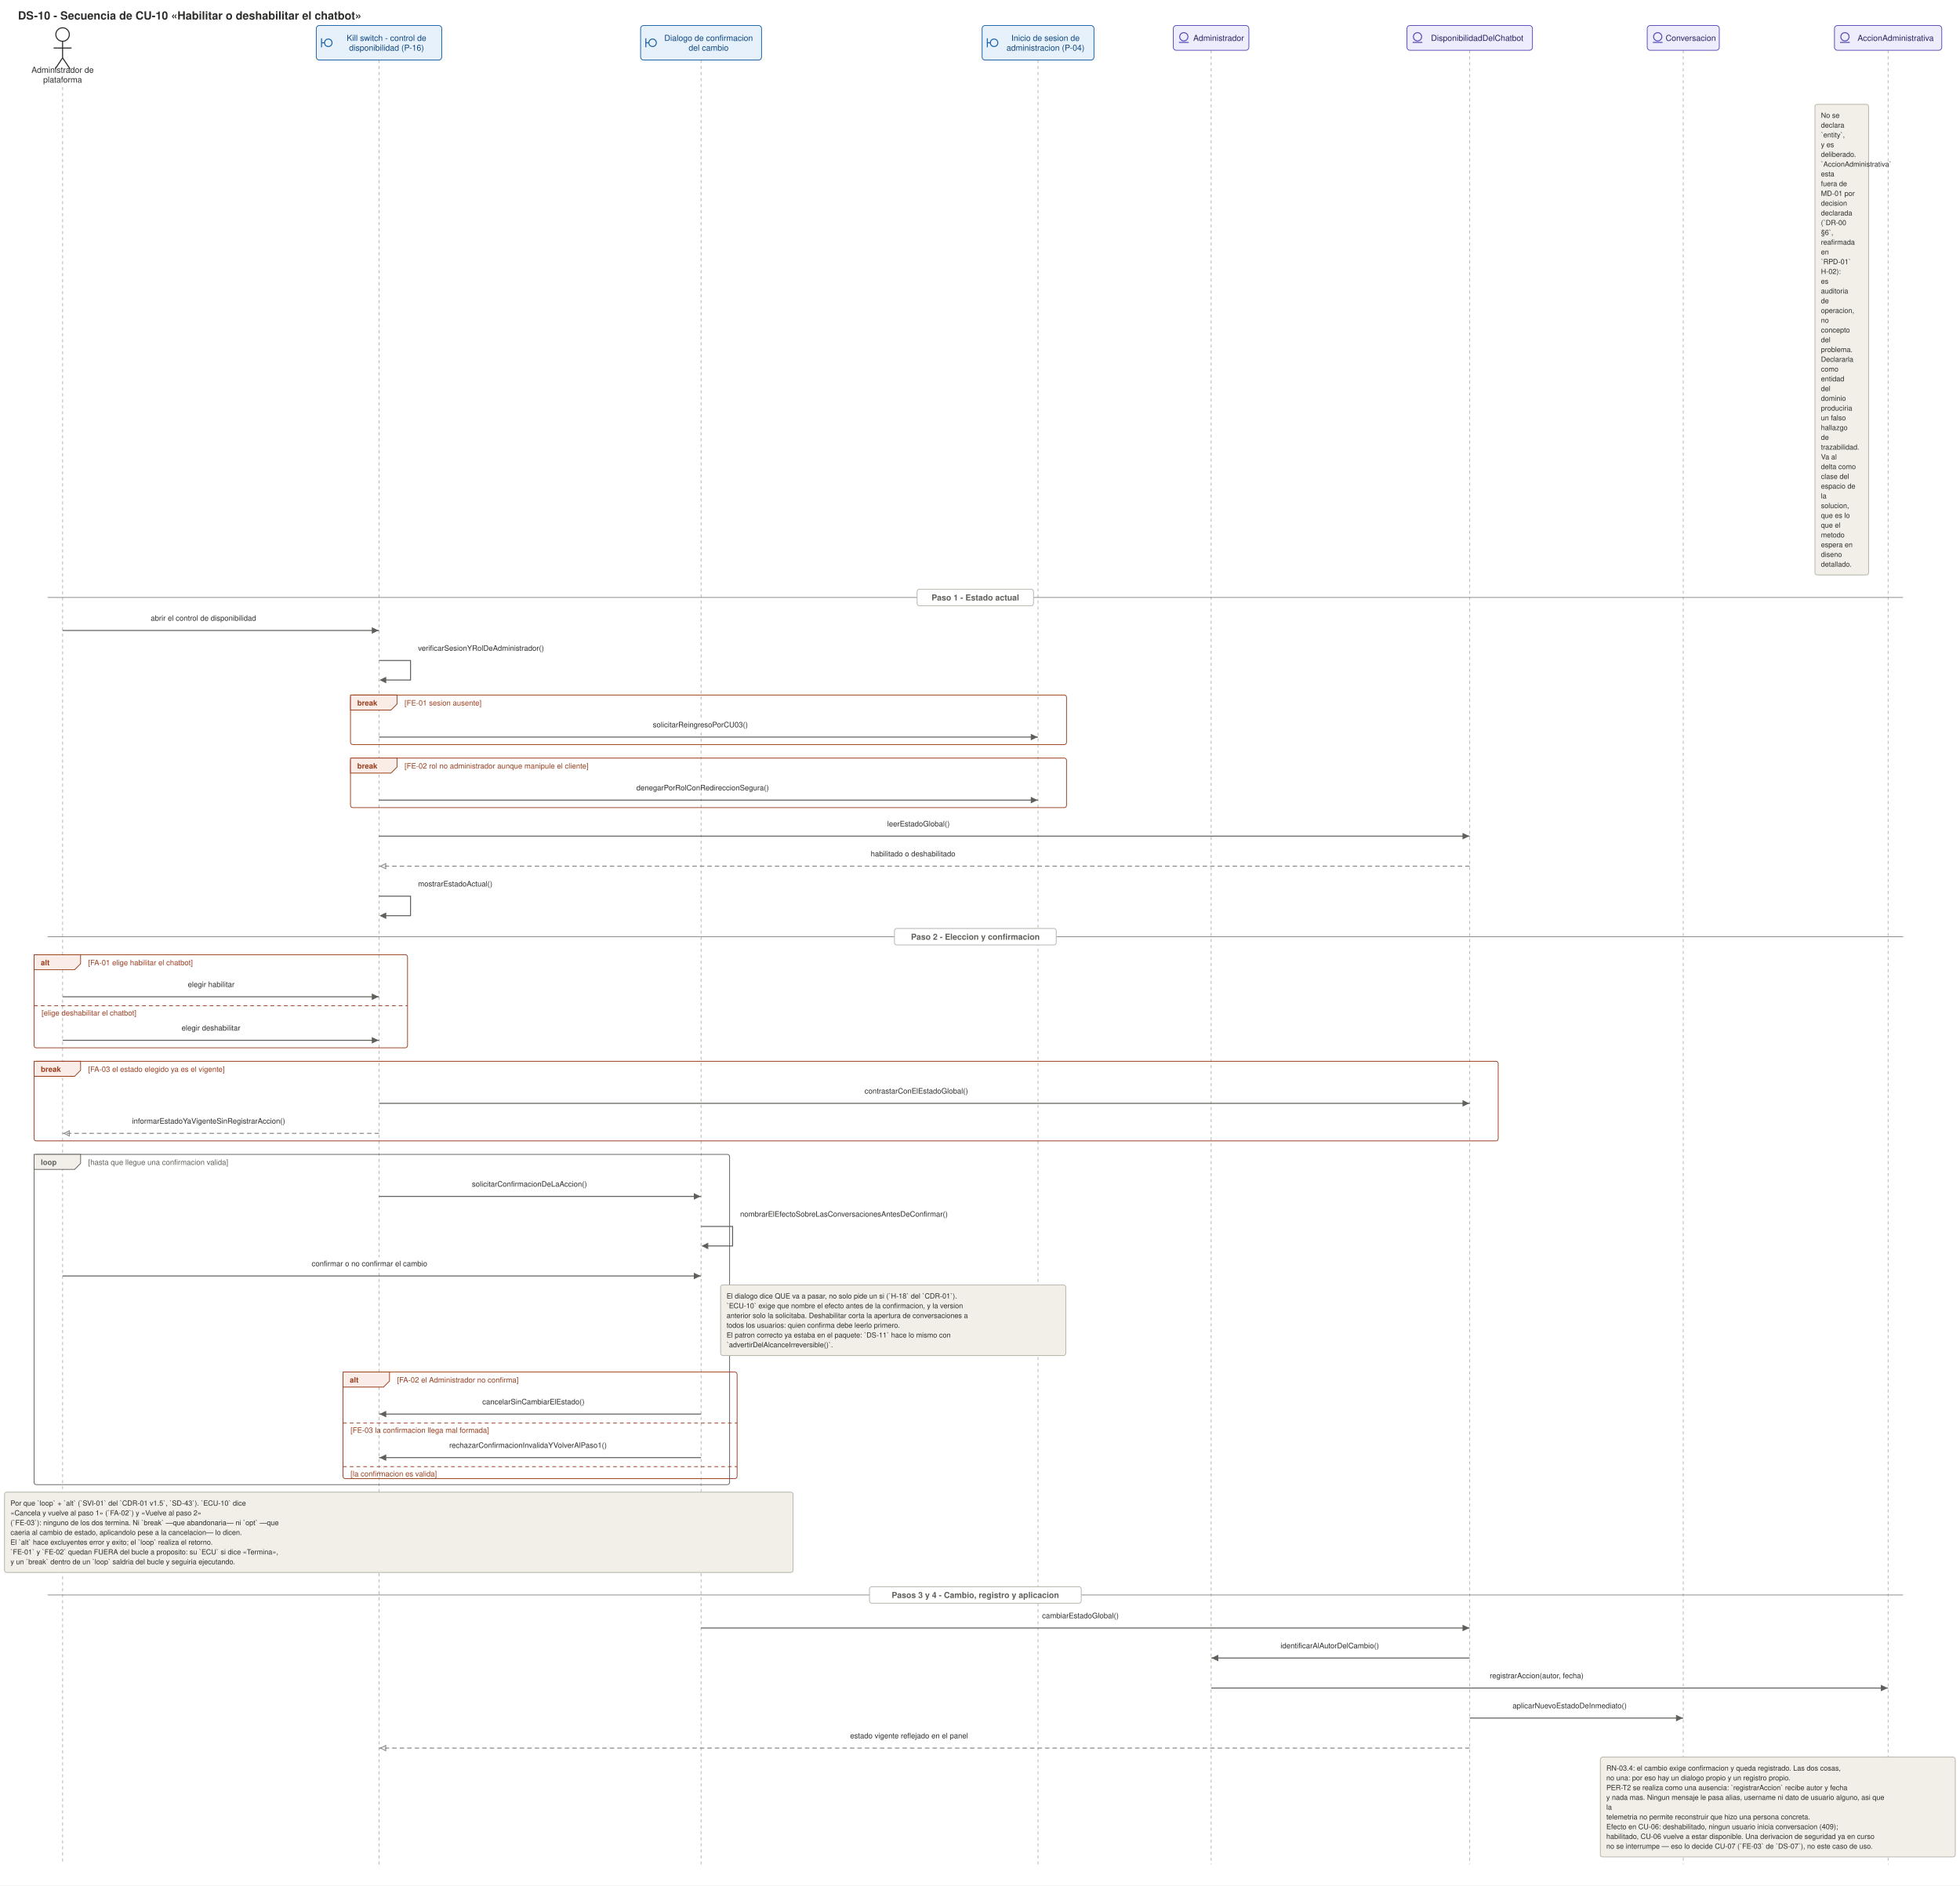
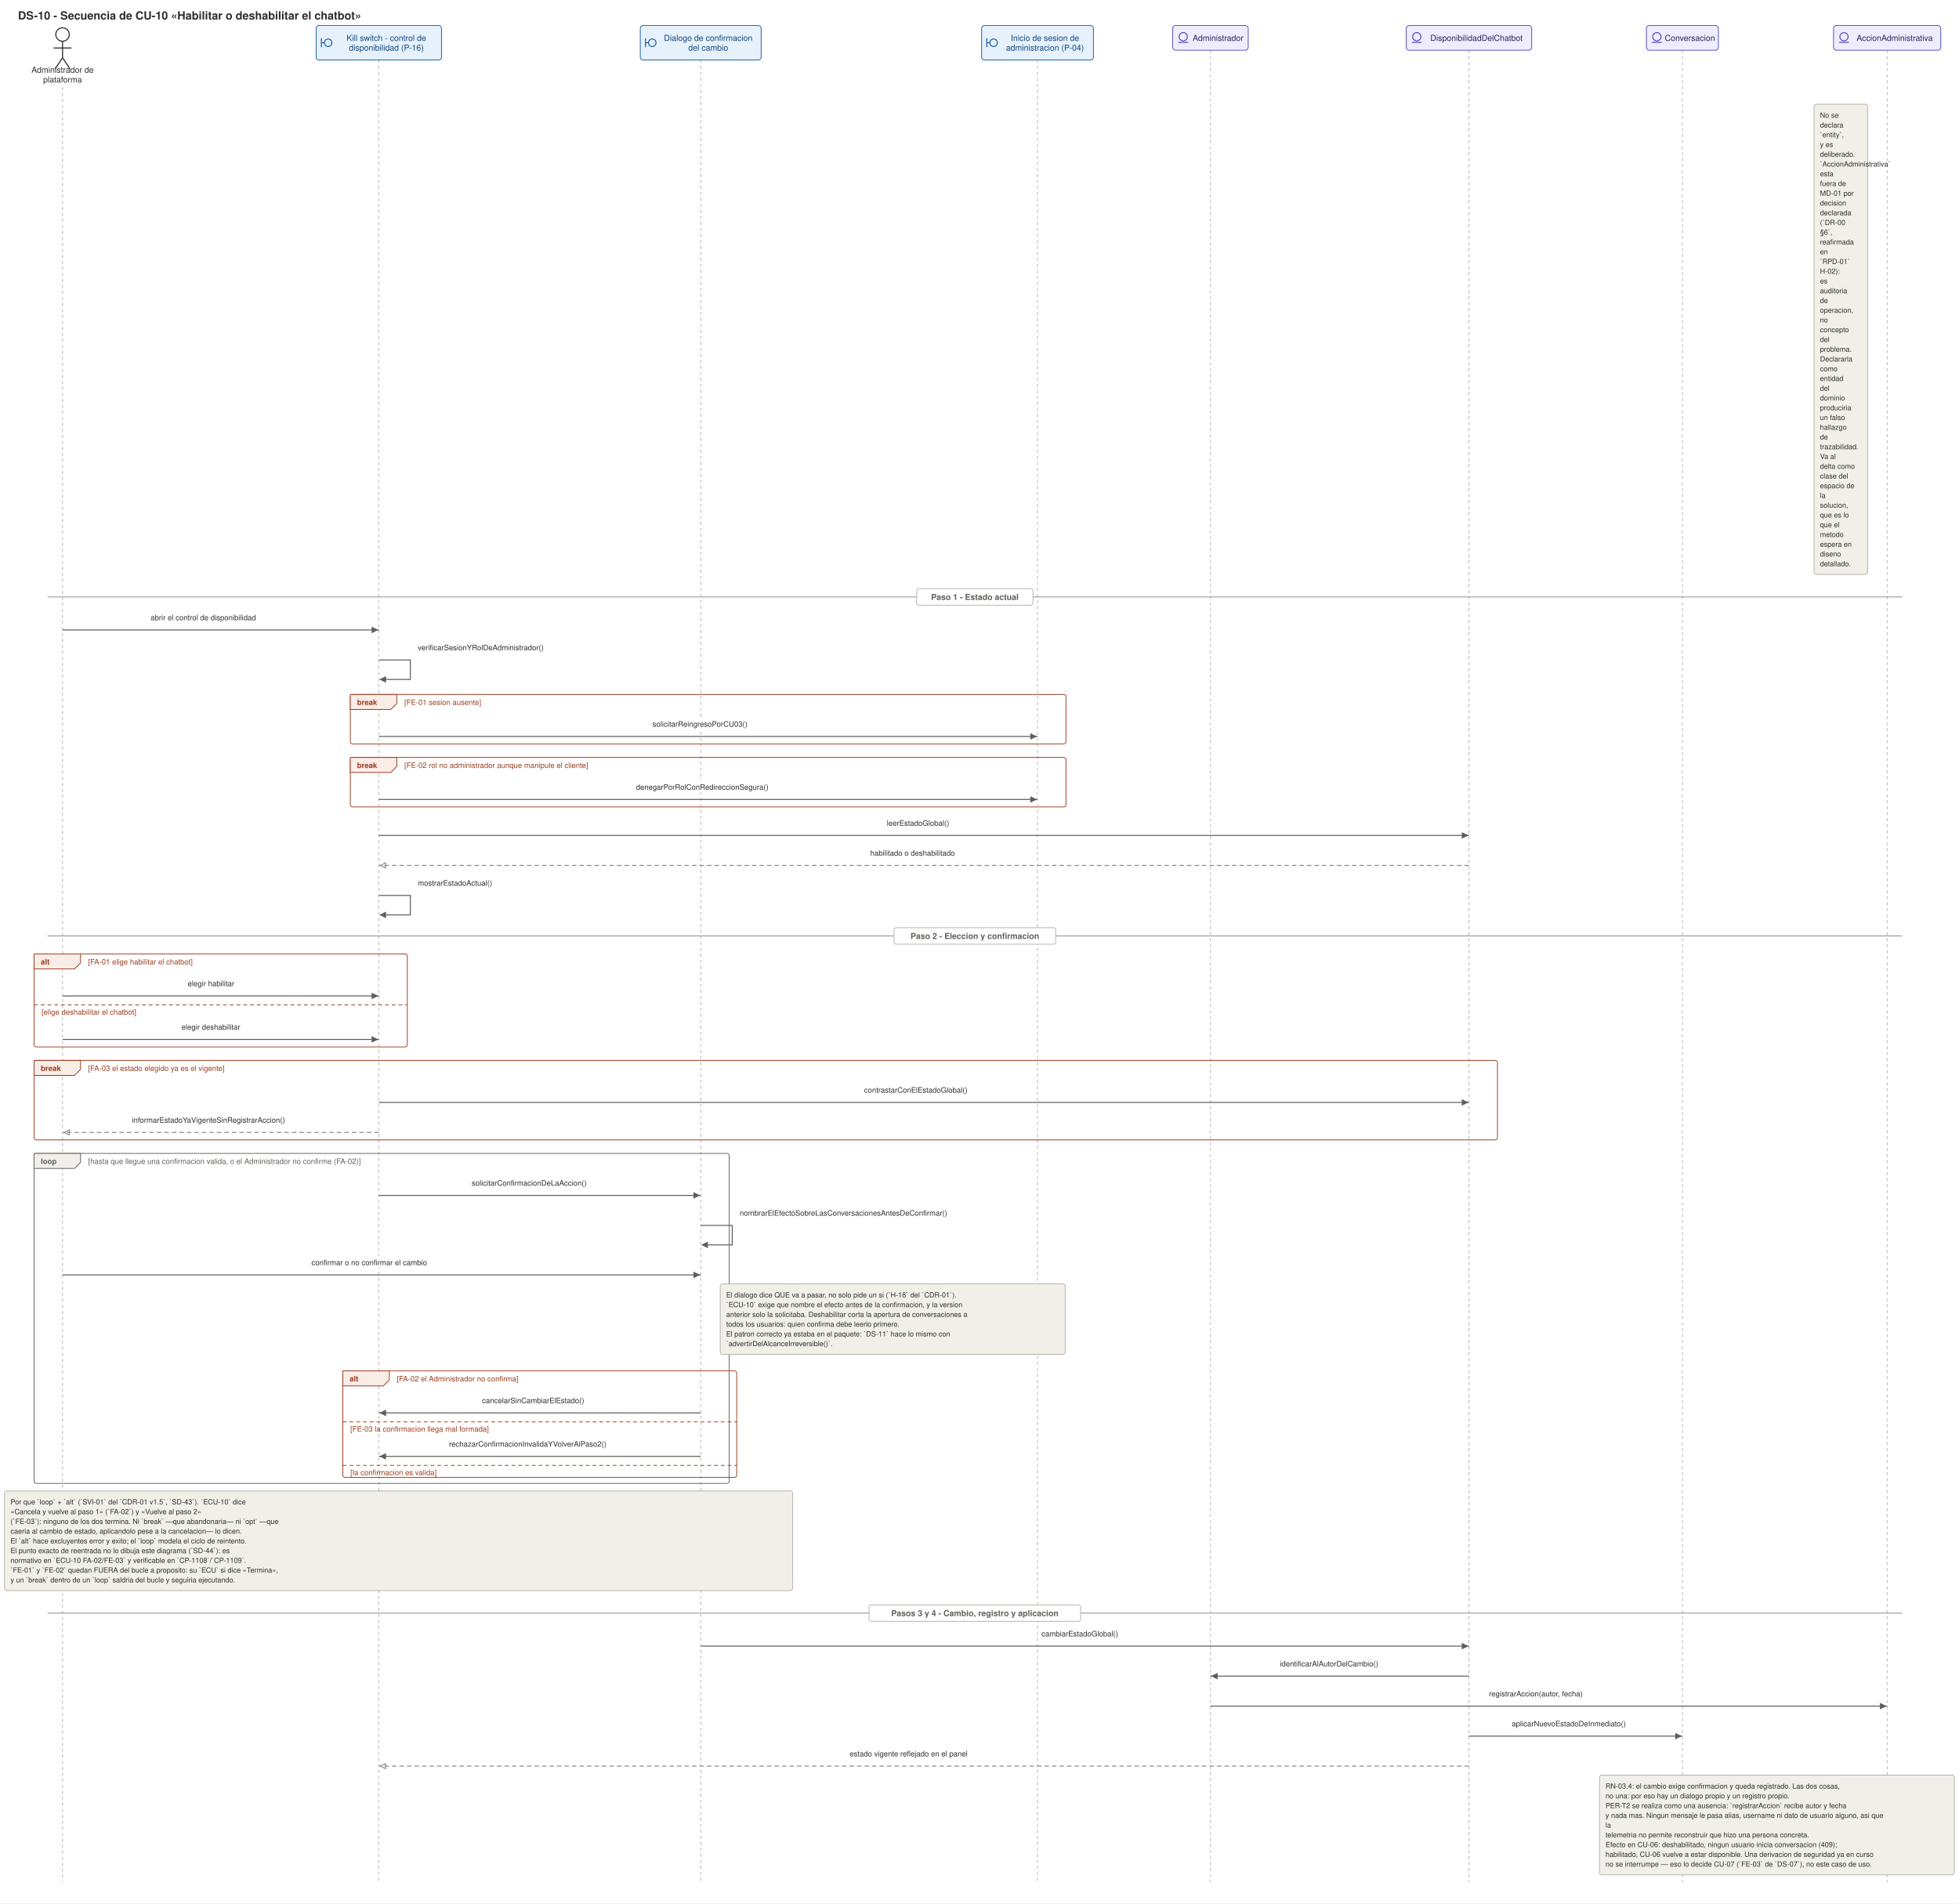
- <svg xmlns="http://www.w3.org/2000/svg" viewBox="0 0 2612 2512" width="2612" height="2512" role="img" aria-labelledby="t d" font-family="Segoe UI, Helvetica, Arial, sans-serif">
-   <rect x="0" y="0" width="2612" height="2512" fill="#FFFFFF" />
+ <svg xmlns="http://www.w3.org/2000/svg" viewBox="0 0 2612 2538" width="2612" height="2538" role="img" aria-labelledby="t d" font-family="Segoe UI, Helvetica, Arial, sans-serif">
+   <rect x="0" y="0" width="2612" height="2538" fill="#FFFFFF" />
  <text x="24" y="26" font-size="15" font-weight="600" fill="#2C2C2A">DS-10 - Secuencia de CU-10 «Habilitar o deshabilitar el chatbot»</text>
-   <line x1="83.4" y1="116.0" x2="83.4" y2="2484.0" stroke="#B4B2A9" stroke-width="1" stroke-dasharray="4 4" />
-   <line x1="505.1" y1="80.0" x2="505.1" y2="2484.0" stroke="#B4B2A9" stroke-width="1" stroke-dasharray="4 4" />
-   <line x1="934.3" y1="80.0" x2="934.3" y2="2484.0" stroke="#B4B2A9" stroke-width="1" stroke-dasharray="4 4" />
-   <line x1="1383.3" y1="80.0" x2="1383.3" y2="2484.0" stroke="#B4B2A9" stroke-width="1" stroke-dasharray="4 4" />
-   <line x1="1614.0" y1="67.0" x2="1614.0" y2="2484.0" stroke="#B4B2A9" stroke-width="1" stroke-dasharray="4 4" />
-   <line x1="1958.6" y1="67.0" x2="1958.6" y2="2484.0" stroke="#B4B2A9" stroke-width="1" stroke-dasharray="4 4" />
-   <line x1="2243.2" y1="67.0" x2="2243.2" y2="2484.0" stroke="#B4B2A9" stroke-width="1" stroke-dasharray="4 4" />
-   <line x1="2516.2" y1="67.0" x2="2516.2" y2="2484.0" stroke="#B4B2A9" stroke-width="1" stroke-dasharray="4 4" />
+   <line x1="83.4" y1="116.0" x2="83.4" y2="2510.0" stroke="#B4B2A9" stroke-width="1" stroke-dasharray="4 4" />
+   <line x1="505.1" y1="80.0" x2="505.1" y2="2510.0" stroke="#B4B2A9" stroke-width="1" stroke-dasharray="4 4" />
+   <line x1="934.3" y1="80.0" x2="934.3" y2="2510.0" stroke="#B4B2A9" stroke-width="1" stroke-dasharray="4 4" />
+   <line x1="1383.3" y1="80.0" x2="1383.3" y2="2510.0" stroke="#B4B2A9" stroke-width="1" stroke-dasharray="4 4" />
+   <line x1="1614.0" y1="67.0" x2="1614.0" y2="2510.0" stroke="#B4B2A9" stroke-width="1" stroke-dasharray="4 4" />
+   <line x1="1958.6" y1="67.0" x2="1958.6" y2="2510.0" stroke="#B4B2A9" stroke-width="1" stroke-dasharray="4 4" />
+   <line x1="2243.2" y1="67.0" x2="2243.2" y2="2510.0" stroke="#B4B2A9" stroke-width="1" stroke-dasharray="4 4" />
+   <line x1="2516.2" y1="67.0" x2="2516.2" y2="2510.0" stroke="#B4B2A9" stroke-width="1" stroke-dasharray="4 4" />
  <rect x="467.1" y="926.0" width="954.2" height="66.0" fill="none" stroke="#993C1D" stroke-width="1" rx="3" />
  <polygon points="467.1,926 529.1,926 529.1,938 521.1,946 467.1,946" fill="#FAECE7" stroke="#993C1D" stroke-width="1" />
  <text x="476.1" y="940" font-size="10" font-weight="600" fill="#993C1D">break</text>
  <text x="539.1" y="940" font-size="10" fill="#993C1D">[FE-01 sesion ausente]</text>
  <rect x="467.1" y="1010.0" width="954.2" height="66.0" fill="none" stroke="#993C1D" stroke-width="1" rx="3" />
  <polygon points="467.1,1010 529.1,1010 529.1,1022 521.1,1030 467.1,1030" fill="#FAECE7" stroke="#993C1D" stroke-width="1" />
  <text x="476.1" y="1024" font-size="10" font-weight="600" fill="#993C1D">break</text>
  <text x="539.1" y="1024" font-size="10" fill="#993C1D">[FE-02 rol no administrador aunque manipule el cliente]</text>
  <rect x="45.4" y="1272.0" width="497.7" height="124.0" fill="none" stroke="#993C1D" stroke-width="1" rx="3" />
  <polygon points="45.4,1272 107.4,1272 107.4,1284 99.4,1292 45.4,1292" fill="#FAECE7" stroke="#993C1D" stroke-width="1" />
  <text x="54.4" y="1286" font-size="10" font-weight="600" fill="#993C1D">alt</text>
  <text x="117.4" y="1286" font-size="10" fill="#993C1D">[FA-01 elige habilitar el chatbot]</text>
  <line x1="45.4" y1="1340.0" x2="543.1" y2="1340.0" stroke="#993C1D" stroke-width="1" stroke-dasharray="5 4" />
  <text x="55.4" y="1353.0" font-size="10" fill="#993C1D">[elige deshabilitar el chatbot]</text>
  <rect x="45.4" y="1414.0" width="1951.2" height="106.0" fill="none" stroke="#993C1D" stroke-width="1" rx="3" />
  <polygon points="45.4,1414 107.4,1414 107.4,1426 99.4,1434 45.4,1434" fill="#FAECE7" stroke="#993C1D" stroke-width="1" />
  <text x="54.4" y="1428" font-size="10" font-weight="600" fill="#993C1D">break</text>
  <text x="117.4" y="1428" font-size="10" fill="#993C1D">[FA-03 el estado elegido ya es el vigente]</text>
  <rect x="45.4" y="1538.0" width="926.9" height="440.0" fill="none" stroke="#5F5E5A" stroke-width="1" rx="3" />
  <polygon points="45.4,1538 107.4,1538 107.4,1550 99.4,1558 45.4,1558" fill="#F1EFE8" stroke="#5F5E5A" stroke-width="1" />
  <text x="54.4" y="1552" font-size="10" font-weight="600" fill="#5F5E5A">loop</text>
-   <text x="117.4" y="1552" font-size="10" fill="#5F5E5A">[hasta que llegue una confirmacion valida]</text>
+   <text x="117.4" y="1552" font-size="10" fill="#5F5E5A">[hasta que llegue una confirmacion valida, o el Administrador no confirme (FA-02)]</text>
  <rect x="457.1" y="1828.0" width="525.2" height="142.0" fill="none" stroke="#993C1D" stroke-width="1" rx="3" />
  <polygon points="457.1,1828 519.1,1828 519.1,1840 511.1,1848 457.1,1848" fill="#FAECE7" stroke="#993C1D" stroke-width="1" />
  <text x="466.1" y="1842" font-size="10" font-weight="600" fill="#993C1D">alt</text>
  <text x="529.1" y="1842" font-size="10" fill="#993C1D">[FA-02 el Administrador no confirma]</text>
  <line x1="457.1" y1="1896.0" x2="982.3" y2="1896.0" stroke="#993C1D" stroke-width="1" stroke-dasharray="5 4" />
  <text x="467.1" y="1909.0" font-size="10" fill="#993C1D">[FE-03 la confirmacion llega mal formada]</text>
  <line x1="457.1" y1="1954.0" x2="982.3" y2="1954.0" stroke="#993C1D" stroke-width="1" stroke-dasharray="5 4" />
  <text x="467.1" y="1967.0" font-size="10" fill="#993C1D">[la confirmacion es valida]</text>
  <line x1="63.4" y1="796.0" x2="2536.2" y2="796.0" stroke="#8a8a8a" stroke-width="1" />
  <rect x="1222.2" y="785.0" width="155.1" height="22" rx="3" fill="#FFFFFF" stroke="#B4B2A9" stroke-width="1" />
  <text x="1299.8" y="800.0" font-size="11" font-weight="600" text-anchor="middle" fill="#5F5E5A">Paso 1 - Estado actual</text>
  <line x1="63.4" y1="1248.0" x2="2536.2" y2="1248.0" stroke="#8a8a8a" stroke-width="1" />
  <rect x="1192.0" y="1237.0" width="215.6" height="22" rx="3" fill="#FFFFFF" stroke="#B4B2A9" stroke-width="1" />
  <text x="1299.8" y="1252.0" font-size="11" font-weight="600" text-anchor="middle" fill="#5F5E5A">Paso 2 - Eleccion y confirmacion</text>
-   <line x1="63.4" y1="2125.0" x2="2536.2" y2="2125.0" stroke="#8a8a8a" stroke-width="1" />
-   <rect x="1158.7" y="2114.0" width="282.2" height="22" rx="3" fill="#FFFFFF" stroke="#B4B2A9" stroke-width="1" />
-   <text x="1299.8" y="2129.0" font-size="11" font-weight="600" text-anchor="middle" fill="#5F5E5A">Pasos 3 y 4 - Cambio, registro y aplicacion</text>
+   <line x1="63.4" y1="2151.0" x2="2536.2" y2="2151.0" stroke="#8a8a8a" stroke-width="1" />
+   <rect x="1158.7" y="2140.0" width="282.2" height="22" rx="3" fill="#FFFFFF" stroke="#B4B2A9" stroke-width="1" />
+   <text x="1299.8" y="2155.0" font-size="11" font-weight="600" text-anchor="middle" fill="#5F5E5A">Pasos 3 y 4 - Cambio, registro y aplicacion</text>
  <line x1="83.4" y1="840.0" x2="505.1" y2="840.0" stroke="#5F5E5A" stroke-width="1.3" />
  <polygon points="503.1,840 496.1,836.6 496.1,843.4" fill="#5F5E5A" stroke="#5F5E5A" stroke-width="1.2" />
  <rect x="196.8" y="815.0" width="195.0" height="15.0" fill="#FFFFFF" />
  <text x="200.8" y="827.0" font-size="10" fill="#2C2C2A">abrir el control de disponibilidad</text>
  <polyline points="505.1,880.0 547.1,880.0 547.1,906.0 514.1,906.0" fill="none" stroke="#5F5E5A" stroke-width="1.3" />
  <polygon points="507.1,906 514.1,902.6 514.1,909.4" fill="#5F5E5A" stroke="#5F5E5A" stroke-width="1.2" />
  <rect x="553.1" y="855.0" width="206.0" height="15.0" fill="#FFFFFF" />
  <text x="557.1" y="867.0" font-size="10" fill="#2C2C2A">verificarSesionYRolDeAdministrador()</text>
  <line x1="505.1" y1="982.0" x2="1383.3" y2="982.0" stroke="#5F5E5A" stroke-width="1.3" />
  <polygon points="1381.3,982 1374.3,978.6 1374.3,985.4" fill="#5F5E5A" stroke="#5F5E5A" stroke-width="1.2" />
  <rect x="866.0" y="957.0" width="156.5" height="15.0" fill="#FFFFFF" />
  <text x="870.0" y="969.0" font-size="10" fill="#2C2C2A">solicitarReingresoPorCU03()</text>
  <line x1="505.1" y1="1066.0" x2="1383.3" y2="1066.0" stroke="#5F5E5A" stroke-width="1.3" />
  <polygon points="1381.3,1066 1374.3,1062.6 1374.3,1069.4" fill="#5F5E5A" stroke="#5F5E5A" stroke-width="1.2" />
  <rect x="844.0" y="1041.0" width="200.5" height="15.0" fill="#FFFFFF" />
  <text x="848.0" y="1053.0" font-size="10" fill="#2C2C2A">denegarPorRolConRedireccionSegura()</text>
  <line x1="505.1" y1="1114.0" x2="1958.6" y2="1114.0" stroke="#5F5E5A" stroke-width="1.3" />
  <polygon points="1956.65,1114 1949.65,1110.6 1949.65,1117.4" fill="#5F5E5A" stroke="#5F5E5A" stroke-width="1.2" />
  <rect x="1178.4" y="1089.0" width="107.0" height="15.0" fill="#FFFFFF" />
  <text x="1182.4" y="1101.0" font-size="10" fill="#2C2C2A">leerEstadoGlobal()</text>
  <line x1="1958.6" y1="1154.0" x2="505.1" y2="1154.0" stroke="#8a8a8a" stroke-width="1.3" stroke-dasharray="6 4" />
  <polygon points="507.1,1154 514.1,1150.6 514.1,1157.4" fill="none" stroke="#8a8a8a" stroke-width="1.2" />
  <rect x="1156.4" y="1129.0" width="151.0" height="15.0" fill="#FFFFFF" />
  <text x="1160.4" y="1141.0" font-size="10" fill="#2C2C2A">habilitado o deshabilitado</text>
  <polyline points="505.1,1194.0 547.1,1194.0 547.1,1220.0 514.1,1220.0" fill="none" stroke="#5F5E5A" stroke-width="1.3" />
  <polygon points="507.1,1220 514.1,1216.6 514.1,1223.4" fill="#5F5E5A" stroke="#5F5E5A" stroke-width="1.2" />
  <rect x="553.1" y="1169.0" width="123.5" height="15.0" fill="#FFFFFF" />
  <text x="557.1" y="1181.0" font-size="10" fill="#2C2C2A">mostrarEstadoActual()</text>
  <line x1="83.4" y1="1328.0" x2="505.1" y2="1328.0" stroke="#5F5E5A" stroke-width="1.3" />
  <polygon points="503.1,1328 496.1,1324.6 496.1,1331.4" fill="#5F5E5A" stroke="#5F5E5A" stroke-width="1.2" />
  <rect x="246.3" y="1303.0" width="96.0" height="15.0" fill="#FFFFFF" />
  <text x="250.3" y="1315.0" font-size="10" fill="#2C2C2A">elegir habilitar</text>
  <line x1="83.4" y1="1386.0" x2="505.1" y2="1386.0" stroke="#5F5E5A" stroke-width="1.3" />
  <polygon points="503.1,1386 496.1,1382.6 496.1,1389.4" fill="#5F5E5A" stroke="#5F5E5A" stroke-width="1.2" />
  <rect x="238.0" y="1361.0" width="112.5" height="15.0" fill="#FFFFFF" />
  <text x="242.0" y="1373.0" font-size="10" fill="#2C2C2A">elegir deshabilitar</text>
  <line x1="505.1" y1="1470.0" x2="1958.6" y2="1470.0" stroke="#5F5E5A" stroke-width="1.3" />
  <polygon points="1956.65,1470 1949.65,1466.6 1949.65,1473.4" fill="#5F5E5A" stroke="#5F5E5A" stroke-width="1.2" />
  <rect x="1148.1" y="1445.0" width="167.5" height="15.0" fill="#FFFFFF" />
  <text x="1152.1" y="1457.0" font-size="10" fill="#2C2C2A">contrastarConElEstadoGlobal()</text>
  <line x1="505.1" y1="1510.0" x2="83.4" y2="1510.0" stroke="#8a8a8a" stroke-width="1.3" stroke-dasharray="6 4" />
  <polygon points="85.4,1510 92.4,1506.6 92.4,1513.4" fill="none" stroke="#8a8a8a" stroke-width="1.2" />
  <rect x="172.0" y="1485.0" width="244.5" height="15.0" fill="#FFFFFF" />
  <text x="176.0" y="1497.0" font-size="10" fill="#2C2C2A">informarEstadoYaVigenteSinRegistrarAccion()</text>
  <line x1="505.1" y1="1594.0" x2="934.3" y2="1594.0" stroke="#5F5E5A" stroke-width="1.3" />
  <polygon points="932.25,1594 925.25,1590.6 925.25,1597.4" fill="#5F5E5A" stroke="#5F5E5A" stroke-width="1.2" />
  <rect x="624.9" y="1569.0" width="189.5" height="15.0" fill="#FFFFFF" />
  <text x="628.9" y="1581.0" font-size="10" fill="#2C2C2A">solicitarConfirmacionDeLaAccion()</text>
  <polyline points="934.3,1634.0 976.3,1634.0 976.3,1660.0 943.3,1660.0" fill="none" stroke="#5F5E5A" stroke-width="1.3" />
  <polygon points="936.25,1660 943.25,1656.6 943.25,1663.4" fill="#5F5E5A" stroke="#5F5E5A" stroke-width="1.2" />
  <rect x="982.3" y="1609.0" width="310.5" height="15.0" fill="#FFFFFF" />
  <text x="986.3" y="1621.0" font-size="10" fill="#2C2C2A">nombrarElEfectoSobreLasConversacionesAntesDeConfirmar()</text>
  <line x1="83.4" y1="1700.0" x2="934.3" y2="1700.0" stroke="#5F5E5A" stroke-width="1.3" />
  <polygon points="932.25,1700 925.25,1696.6 925.25,1703.4" fill="#5F5E5A" stroke="#5F5E5A" stroke-width="1.2" />
  <rect x="411.3" y="1675.0" width="195.0" height="15.0" fill="#FFFFFF" />
  <text x="415.3" y="1687.0" font-size="10" fill="#2C2C2A">confirmar o no confirmar el cambio</text>
  <line x1="934.3" y1="1884.0" x2="505.1" y2="1884.0" stroke="#5F5E5A" stroke-width="1.3" />
  <polygon points="507.1,1884 514.1,1880.6 514.1,1887.4" fill="#5F5E5A" stroke="#5F5E5A" stroke-width="1.2" />
  <rect x="638.7" y="1859.0" width="162.0" height="15.0" fill="#FFFFFF" />
  <text x="642.7" y="1871.0" font-size="10" fill="#2C2C2A">cancelarSinCambiarElEstado()</text>
  <line x1="934.3" y1="1942.0" x2="505.1" y2="1942.0" stroke="#5F5E5A" stroke-width="1.3" />
  <polygon points="507.1,1942 514.1,1938.6 514.1,1945.4" fill="#5F5E5A" stroke="#5F5E5A" stroke-width="1.2" />
  <rect x="594.7" y="1917.0" width="250.0" height="15.0" fill="#FFFFFF" />
-   <text x="598.7" y="1929.0" font-size="10" fill="#2C2C2A">rechazarConfirmacionInvalidaYVolverAlPaso1()</text>
-   <line x1="934.3" y1="2169.0" x2="1958.6" y2="2169.0" stroke="#5F5E5A" stroke-width="1.3" />
-   <polygon points="1956.65,2169 1949.65,2165.6 1949.65,2172.4" fill="#5F5E5A" stroke="#5F5E5A" stroke-width="1.2" />
-   <rect x="1384.7" y="2144.0" width="123.5" height="15.0" fill="#FFFFFF" />
-   <text x="1388.7" y="2156.0" font-size="10" fill="#2C2C2A">cambiarEstadoGlobal()</text>
-   <line x1="1958.6" y1="2209.0" x2="1614.0" y2="2209.0" stroke="#5F5E5A" stroke-width="1.3" />
-   <polygon points="1615.95,2209 1622.95,2205.6 1622.95,2212.4" fill="#5F5E5A" stroke="#5F5E5A" stroke-width="1.2" />
-   <rect x="1702.5" y="2184.0" width="167.5" height="15.0" fill="#FFFFFF" />
-   <text x="1706.5" y="2196.0" font-size="10" fill="#2C2C2A">identificarAlAutorDelCambio()</text>
-   <line x1="1614.0" y1="2249.0" x2="2516.2" y2="2249.0" stroke="#5F5E5A" stroke-width="1.3" />
-   <polygon points="2514.15,2249 2507.15,2245.6 2507.15,2252.4" fill="#5F5E5A" stroke="#5F5E5A" stroke-width="1.2" />
-   <rect x="1981.3" y="2224.0" width="167.5" height="15.0" fill="#FFFFFF" />
-   <text x="1985.3" y="2236.0" font-size="10" fill="#2C2C2A">registrarAccion(autor, fecha)</text>
-   <line x1="1958.6" y1="2289.0" x2="2243.2" y2="2289.0" stroke="#5F5E5A" stroke-width="1.3" />
-   <polygon points="2241.15,2289 2234.15,2285.6 2234.15,2292.4" fill="#5F5E5A" stroke="#5F5E5A" stroke-width="1.2" />
-   <rect x="2011.7" y="2264.0" width="178.5" height="15.0" fill="#FFFFFF" />
-   <text x="2015.7" y="2276.0" font-size="10" fill="#2C2C2A">aplicarNuevoEstadoDeInmediato()</text>
-   <line x1="1958.6" y1="2329.0" x2="505.1" y2="2329.0" stroke="#8a8a8a" stroke-width="1.3" stroke-dasharray="6 4" />
-   <polygon points="507.1,2329 514.1,2325.6 514.1,2332.4" fill="none" stroke="#8a8a8a" stroke-width="1.2" />
-   <rect x="1128.9" y="2304.0" width="206.0" height="15.0" fill="#FFFFFF" />
-   <text x="1132.9" y="2316.0" font-size="10" fill="#2C2C2A">estado vigente reflejado en el panel</text>
+   <text x="598.7" y="1929.0" font-size="10" fill="#2C2C2A">rechazarConfirmacionInvalidaYVolverAlPaso2()</text>
+   <line x1="934.3" y1="2195.0" x2="1958.6" y2="2195.0" stroke="#5F5E5A" stroke-width="1.3" />
+   <polygon points="1956.65,2195 1949.65,2191.6 1949.65,2198.4" fill="#5F5E5A" stroke="#5F5E5A" stroke-width="1.2" />
+   <rect x="1384.7" y="2170.0" width="123.5" height="15.0" fill="#FFFFFF" />
+   <text x="1388.7" y="2182.0" font-size="10" fill="#2C2C2A">cambiarEstadoGlobal()</text>
+   <line x1="1958.6" y1="2235.0" x2="1614.0" y2="2235.0" stroke="#5F5E5A" stroke-width="1.3" />
+   <polygon points="1615.95,2235 1622.95,2231.6 1622.95,2238.4" fill="#5F5E5A" stroke="#5F5E5A" stroke-width="1.2" />
+   <rect x="1702.5" y="2210.0" width="167.5" height="15.0" fill="#FFFFFF" />
+   <text x="1706.5" y="2222.0" font-size="10" fill="#2C2C2A">identificarAlAutorDelCambio()</text>
+   <line x1="1614.0" y1="2275.0" x2="2516.2" y2="2275.0" stroke="#5F5E5A" stroke-width="1.3" />
+   <polygon points="2514.15,2275 2507.15,2271.6 2507.15,2278.4" fill="#5F5E5A" stroke="#5F5E5A" stroke-width="1.2" />
+   <rect x="1981.3" y="2250.0" width="167.5" height="15.0" fill="#FFFFFF" />
+   <text x="1985.3" y="2262.0" font-size="10" fill="#2C2C2A">registrarAccion(autor, fecha)</text>
+   <line x1="1958.6" y1="2315.0" x2="2243.2" y2="2315.0" stroke="#5F5E5A" stroke-width="1.3" />
+   <polygon points="2241.15,2315 2234.15,2311.6 2234.15,2318.4" fill="#5F5E5A" stroke="#5F5E5A" stroke-width="1.2" />
+   <rect x="2011.7" y="2290.0" width="178.5" height="15.0" fill="#FFFFFF" />
+   <text x="2015.7" y="2302.0" font-size="10" fill="#2C2C2A">aplicarNuevoEstadoDeInmediato()</text>
+   <line x1="1958.6" y1="2355.0" x2="505.1" y2="2355.0" stroke="#8a8a8a" stroke-width="1.3" stroke-dasharray="6 4" />
+   <polygon points="507.1,2355 514.1,2351.6 514.1,2358.4" fill="none" stroke="#8a8a8a" stroke-width="1.2" />
+   <rect x="1128.9" y="2330.0" width="206.0" height="15.0" fill="#FFFFFF" />
+   <text x="1132.9" y="2342.0" font-size="10" fill="#2C2C2A">estado vigente reflejado en el panel</text>
  <rect x="2418.7" y="139.0" width="71.5" height="627.0" fill="#F1EFE8" stroke="#B4B2A9" stroke-width="1" rx="3" />
  <text x="2426.7" y="157.0" font-size="9.5" fill="#2C2C2A">No se</text>
  <text x="2426.7" y="170.0" font-size="9.5" fill="#2C2C2A">declara</text>
  <text x="2426.7" y="183.0" font-size="9.5" fill="#2C2C2A">`entity`,</text>
  <text x="2426.7" y="196.0" font-size="9.5" fill="#2C2C2A">y es</text>
  <text x="2426.7" y="209.0" font-size="9.5" fill="#2C2C2A">deliberado.</text>
  <text x="2426.7" y="222.0" font-size="9.5" fill="#2C2C2A">`AccionAdministrativa`</text>
  <text x="2426.7" y="235.0" font-size="9.5" fill="#2C2C2A">esta</text>
  <text x="2426.7" y="248.0" font-size="9.5" fill="#2C2C2A">fuera de</text>
  <text x="2426.7" y="261.0" font-size="9.5" fill="#2C2C2A">MD-01 por</text>
  <text x="2426.7" y="274.0" font-size="9.5" fill="#2C2C2A">decision</text>
  <text x="2426.7" y="287.0" font-size="9.5" fill="#2C2C2A">declarada</text>
  <text x="2426.7" y="300.0" font-size="9.5" fill="#2C2C2A">(`DR-00</text>
  <text x="2426.7" y="313.0" font-size="9.5" fill="#2C2C2A">§6`,</text>
  <text x="2426.7" y="326.0" font-size="9.5" fill="#2C2C2A">reafirmada</text>
  <text x="2426.7" y="339.0" font-size="9.5" fill="#2C2C2A">en</text>
  <text x="2426.7" y="352.0" font-size="9.5" fill="#2C2C2A">`RPD-01`</text>
  <text x="2426.7" y="365.0" font-size="9.5" fill="#2C2C2A">H-02):</text>
  <text x="2426.7" y="378.0" font-size="9.5" fill="#2C2C2A">es</text>
  <text x="2426.7" y="391.0" font-size="9.5" fill="#2C2C2A">auditoria</text>
  <text x="2426.7" y="404.0" font-size="9.5" fill="#2C2C2A">de</text>
  <text x="2426.7" y="417.0" font-size="9.5" fill="#2C2C2A">operacion,</text>
  <text x="2426.7" y="430.0" font-size="9.5" fill="#2C2C2A">no</text>
  <text x="2426.7" y="443.0" font-size="9.5" fill="#2C2C2A">concepto</text>
  <text x="2426.7" y="456.0" font-size="9.5" fill="#2C2C2A">del</text>
  <text x="2426.7" y="469.0" font-size="9.5" fill="#2C2C2A">problema.</text>
  <text x="2426.7" y="482.0" font-size="9.5" fill="#2C2C2A">Declararla</text>
  <text x="2426.7" y="495.0" font-size="9.5" fill="#2C2C2A">como</text>
  <text x="2426.7" y="508.0" font-size="9.5" fill="#2C2C2A">entidad</text>
  <text x="2426.7" y="521.0" font-size="9.5" fill="#2C2C2A">del</text>
  <text x="2426.7" y="534.0" font-size="9.5" fill="#2C2C2A">dominio</text>
  <text x="2426.7" y="547.0" font-size="9.5" fill="#2C2C2A">produciria</text>
  <text x="2426.7" y="560.0" font-size="9.5" fill="#2C2C2A">un falso</text>
  <text x="2426.7" y="573.0" font-size="9.5" fill="#2C2C2A">hallazgo</text>
  <text x="2426.7" y="586.0" font-size="9.5" fill="#2C2C2A">de</text>
  <text x="2426.7" y="599.0" font-size="9.5" fill="#2C2C2A">trazabilidad.</text>
  <text x="2426.7" y="612.0" font-size="9.5" fill="#2C2C2A">Va al</text>
  <text x="2426.7" y="625.0" font-size="9.5" fill="#2C2C2A">delta como</text>
  <text x="2426.7" y="638.0" font-size="9.5" fill="#2C2C2A">clase del</text>
  <text x="2426.7" y="651.0" font-size="9.5" fill="#2C2C2A">espacio de</text>
  <text x="2426.7" y="664.0" font-size="9.5" fill="#2C2C2A">la</text>
  <text x="2426.7" y="677.0" font-size="9.5" fill="#2C2C2A">solucion,</text>
  <text x="2426.7" y="690.0" font-size="9.5" fill="#2C2C2A">que es lo</text>
  <text x="2426.7" y="703.0" font-size="9.5" fill="#2C2C2A">que el</text>
  <text x="2426.7" y="716.0" font-size="9.5" fill="#2C2C2A">metodo</text>
  <text x="2426.7" y="729.0" font-size="9.5" fill="#2C2C2A">espera en</text>
  <text x="2426.7" y="742.0" font-size="9.5" fill="#2C2C2A">diseno</text>
  <text x="2426.7" y="755.0" font-size="9.5" fill="#2C2C2A">detallado.</text>
  <rect x="960.3" y="1712.0" width="460.0" height="94.0" fill="#F1EFE8" stroke="#B4B2A9" stroke-width="1" rx="3" />
  <text x="968.3" y="1730.0" font-size="9.5" fill="#2C2C2A">El dialogo dice QUE va a pasar, no solo pide un si (`H-18` del `CDR-01`).</text>
  <text x="968.3" y="1743.0" font-size="9.5" fill="#2C2C2A">`ECU-10` exige que nombre el efecto antes de la confirmacion, y la version</text>
  <text x="968.3" y="1756.0" font-size="9.5" fill="#2C2C2A">anterior solo la solicitaba. Deshabilitar corta la apertura de conversaciones a</text>
  <text x="968.3" y="1769.0" font-size="9.5" fill="#2C2C2A">todos los usuarios: quien confirma debe leerlo primero.</text>
  <text x="968.3" y="1782.0" font-size="9.5" fill="#2C2C2A">El patron correcto ya estaba en el paquete: `DS-11` hace lo mismo con</text>
  <text x="968.3" y="1795.0" font-size="9.5" fill="#2C2C2A">`advertirDelAlcanceIrreversible()`.</text>
-   <rect x="6.0" y="1988.0" width="1050.9" height="107.0" fill="#F1EFE8" stroke="#B4B2A9" stroke-width="1" rx="3" />
+   <rect x="6.0" y="1988.0" width="1050.9" height="133.0" fill="#F1EFE8" stroke="#B4B2A9" stroke-width="1" rx="3" />
  <text x="14.0" y="2006.0" font-size="9.5" fill="#2C2C2A">Por que `loop` + `alt` (`SVI-01` del `CDR-01 v1.5`, `SD-43`). `ECU-10` dice</text>
  <text x="14.0" y="2019.0" font-size="9.5" fill="#2C2C2A">«Cancela y vuelve al paso 1» (`FA-02`) y «Vuelve al paso 2»</text>
  <text x="14.0" y="2032.0" font-size="9.5" fill="#2C2C2A">(`FE-03`): ninguno de los dos termina. Ni `break` —que abandonaria— ni `opt` —que</text>
  <text x="14.0" y="2045.0" font-size="9.5" fill="#2C2C2A">caeria al cambio de estado, aplicandolo pese a la cancelacion— lo dicen.</text>
-   <text x="14.0" y="2058.0" font-size="9.5" fill="#2C2C2A">El `alt` hace excluyentes error y exito; el `loop` realiza el retorno.</text>
-   <text x="14.0" y="2071.0" font-size="9.5" fill="#2C2C2A">`FE-01` y `FE-02` quedan FUERA del bucle a proposito: su `ECU` si dice «Termina»,</text>
-   <text x="14.0" y="2084.0" font-size="9.5" fill="#2C2C2A">y un `break` dentro de un `loop` saldria del bucle y seguiria ejecutando.</text>
-   <rect x="2132.7" y="2341.0" width="473.0" height="133.0" fill="#F1EFE8" stroke="#B4B2A9" stroke-width="1" rx="3" />
-   <text x="2140.7" y="2359.0" font-size="9.5" fill="#2C2C2A">RN-03.4: el cambio exige confirmacion y queda registrado. Las dos cosas,</text>
-   <text x="2140.7" y="2372.0" font-size="9.5" fill="#2C2C2A">no una: por eso hay un dialogo propio y un registro propio.</text>
-   <text x="2140.7" y="2385.0" font-size="9.5" fill="#2C2C2A">PER-T2 se realiza como una ausencia: `registrarAccion` recibe autor y fecha</text>
-   <text x="2140.7" y="2398.0" font-size="9.5" fill="#2C2C2A">y nada mas. Ningun mensaje le pasa alias, username ni dato de usuario alguno, asi que</text>
-   <text x="2140.7" y="2411.0" font-size="9.5" fill="#2C2C2A">la</text>
-   <text x="2140.7" y="2424.0" font-size="9.5" fill="#2C2C2A">telemetria no permite reconstruir que hizo una persona concreta.</text>
-   <text x="2140.7" y="2437.0" font-size="9.5" fill="#2C2C2A">Efecto en CU-06: deshabilitado, ningun usuario inicia conversacion (409);</text>
-   <text x="2140.7" y="2450.0" font-size="9.5" fill="#2C2C2A">habilitado, CU-06 vuelve a estar disponible. Una derivacion de seguridad ya en curso</text>
-   <text x="2140.7" y="2463.0" font-size="9.5" fill="#2C2C2A">no se interrumpe — eso lo decide CU-07 (`FE-03` de `DS-07`), no este caso de uso.</text>
+   <text x="14.0" y="2058.0" font-size="9.5" fill="#2C2C2A">El `alt` hace excluyentes error y exito; el `loop` modela el ciclo de reintento.</text>
+   <text x="14.0" y="2071.0" font-size="9.5" fill="#2C2C2A">El punto exacto de reentrada no lo dibuja este diagrama (`SD-44`): es</text>
+   <text x="14.0" y="2084.0" font-size="9.5" fill="#2C2C2A">normativo en `ECU-10 FA-02/FE-03` y verificable en `CP-1108`/`CP-1109`.</text>
+   <text x="14.0" y="2097.0" font-size="9.5" fill="#2C2C2A">`FE-01` y `FE-02` quedan FUERA del bucle a proposito: su `ECU` si dice «Termina»,</text>
+   <text x="14.0" y="2110.0" font-size="9.5" fill="#2C2C2A">y un `break` dentro de un `loop` saldria del bucle y seguiria ejecutando.</text>
+   <rect x="2132.7" y="2367.0" width="473.0" height="133.0" fill="#F1EFE8" stroke="#B4B2A9" stroke-width="1" rx="3" />
+   <text x="2140.7" y="2385.0" font-size="9.5" fill="#2C2C2A">RN-03.4: el cambio exige confirmacion y queda registrado. Las dos cosas,</text>
+   <text x="2140.7" y="2398.0" font-size="9.5" fill="#2C2C2A">no una: por eso hay un dialogo propio y un registro propio.</text>
+   <text x="2140.7" y="2411.0" font-size="9.5" fill="#2C2C2A">PER-T2 se realiza como una ausencia: `registrarAccion` recibe autor y fecha</text>
+   <text x="2140.7" y="2424.0" font-size="9.5" fill="#2C2C2A">y nada mas. Ningun mensaje le pasa alias, username ni dato de usuario alguno, asi que</text>
+   <text x="2140.7" y="2437.0" font-size="9.5" fill="#2C2C2A">la</text>
+   <text x="2140.7" y="2450.0" font-size="9.5" fill="#2C2C2A">telemetria no permite reconstruir que hizo una persona concreta.</text>
+   <text x="2140.7" y="2463.0" font-size="9.5" fill="#2C2C2A">Efecto en CU-06: deshabilitado, ningun usuario inicia conversacion (409);</text>
+   <text x="2140.7" y="2476.0" font-size="9.5" fill="#2C2C2A">habilitado, CU-06 vuelve a estar disponible. Una derivacion de seguridad ya en curso</text>
+   <text x="2140.7" y="2489.0" font-size="9.5" fill="#2C2C2A">no se interrumpe — eso lo decide CU-07 (`FE-03` de `DS-07`), no este caso de uso.</text>
  <g fill="none" stroke="#2C2C2A" stroke-width="1.4">
    <circle cx="83.4" cy="46" r="9" />
    <line x1="83.4" y1="55" x2="83.4" y2="77" />
    <line x1="71.4" y1="64" x2="95.4" y2="64" />
    <line x1="83.4" y1="77" x2="73.4" y2="92" />
    <line x1="83.4" y1="77" x2="93.4" y2="92" />
  </g>
  <text x="83.4" y="97.0" font-size="11" text-anchor="middle" fill="#2C2C2A">Administrador de</text>
  <text x="83.4" y="110.0" font-size="11" text-anchor="middle" fill="#2C2C2A">plataforma</text>
  <rect x="421.5" y="34.0" width="167.2" height="46.0" rx="4" fill="#E6F1FB" stroke="#185FA5" stroke-width="1" />
  <g fill="none" stroke="#185FA5" stroke-width="1.3">
    <line x1="428.5" y1="51.0" x2="428.5" y2="63.0" />
    <line x1="428.5" y1="57.0" x2="432.5" y2="57.0" />
    <circle cx="437.5" cy="57.0" r="5" />
  </g>
  <text x="515.1" y="54.5" font-size="11" text-anchor="middle" fill="#0C447C">Kill switch - control de</text>
  <text x="515.1" y="67.5" font-size="11" text-anchor="middle" fill="#0C447C">disponibilidad (P-16)</text>
  <rect x="853.7" y="34.0" width="161.2" height="46.0" rx="4" fill="#E6F1FB" stroke="#185FA5" stroke-width="1" />
  <g fill="none" stroke="#185FA5" stroke-width="1.3">
    <line x1="860.675" y1="51.0" x2="860.675" y2="63.0" />
    <line x1="860.675" y1="57.0" x2="864.675" y2="57.0" />
    <circle cx="869.675" cy="57.0" r="5" />
  </g>
  <text x="944.3" y="54.5" font-size="11" text-anchor="middle" fill="#0C447C">Dialogo de confirmacion</text>
  <text x="944.3" y="67.5" font-size="11" text-anchor="middle" fill="#0C447C">del cambio</text>
  <rect x="1308.8" y="34.0" width="149.1" height="46.0" rx="4" fill="#E6F1FB" stroke="#185FA5" stroke-width="1" />
  <g fill="none" stroke="#185FA5" stroke-width="1.3">
    <line x1="1315.775" y1="51.0" x2="1315.775" y2="63.0" />
    <line x1="1315.775" y1="57.0" x2="1319.775" y2="57.0" />
    <circle cx="1324.775" cy="57.0" r="5" />
  </g>
  <text x="1393.3" y="54.5" font-size="11" text-anchor="middle" fill="#0C447C">Inicio de sesion de</text>
  <text x="1393.3" y="67.5" font-size="11" text-anchor="middle" fill="#0C447C">administracion (P-04)</text>
  <rect x="1563.6" y="34.0" width="100.7" height="33.0" rx="4" fill="#EEEDFE" stroke="#534AB7" stroke-width="1" />
  <g fill="none" stroke="#534AB7" stroke-width="1.3">
    <circle cx="1577.625" cy="49.0" r="5.5" />
    <line x1="1571.125" y1="56.5" x2="1584.125" y2="56.5" />
  </g>
  <text x="1624.0" y="54.5" font-size="11" text-anchor="middle" fill="#26215C">Administrador</text>
  <rect x="1875.0" y="34.0" width="167.2" height="33.0" rx="4" fill="#EEEDFE" stroke="#534AB7" stroke-width="1" />
  <g fill="none" stroke="#534AB7" stroke-width="1.3">
    <circle cx="1889.05" cy="49.0" r="5.5" />
    <line x1="1882.55" y1="56.5" x2="1895.55" y2="56.5" />
  </g>
  <text x="1968.6" y="54.5" font-size="11" text-anchor="middle" fill="#26215C">DisponibilidadDelChatbot</text>
  <rect x="2195.2" y="34.0" width="96.0" height="33.0" rx="4" fill="#EEEDFE" stroke="#534AB7" stroke-width="1" />
  <g fill="none" stroke="#534AB7" stroke-width="1.3">
    <circle cx="2209.15" cy="49.0" r="5.5" />
    <line x1="2202.65" y1="56.5" x2="2215.65" y2="56.5" />
  </g>
  <text x="2253.2" y="54.5" font-size="11" text-anchor="middle" fill="#26215C">Conversacion</text>
  <rect x="2444.7" y="34.0" width="143.0" height="33.0" rx="4" fill="#EEEDFE" stroke="#534AB7" stroke-width="1" />
  <g fill="none" stroke="#534AB7" stroke-width="1.3">
    <circle cx="2458.65" cy="49.0" r="5.5" />
    <line x1="2452.15" y1="56.5" x2="2465.15" y2="56.5" />
  </g>
  <text x="2526.2" y="54.5" font-size="11" text-anchor="middle" fill="#26215C">AccionAdministrativa</text>
</svg>
